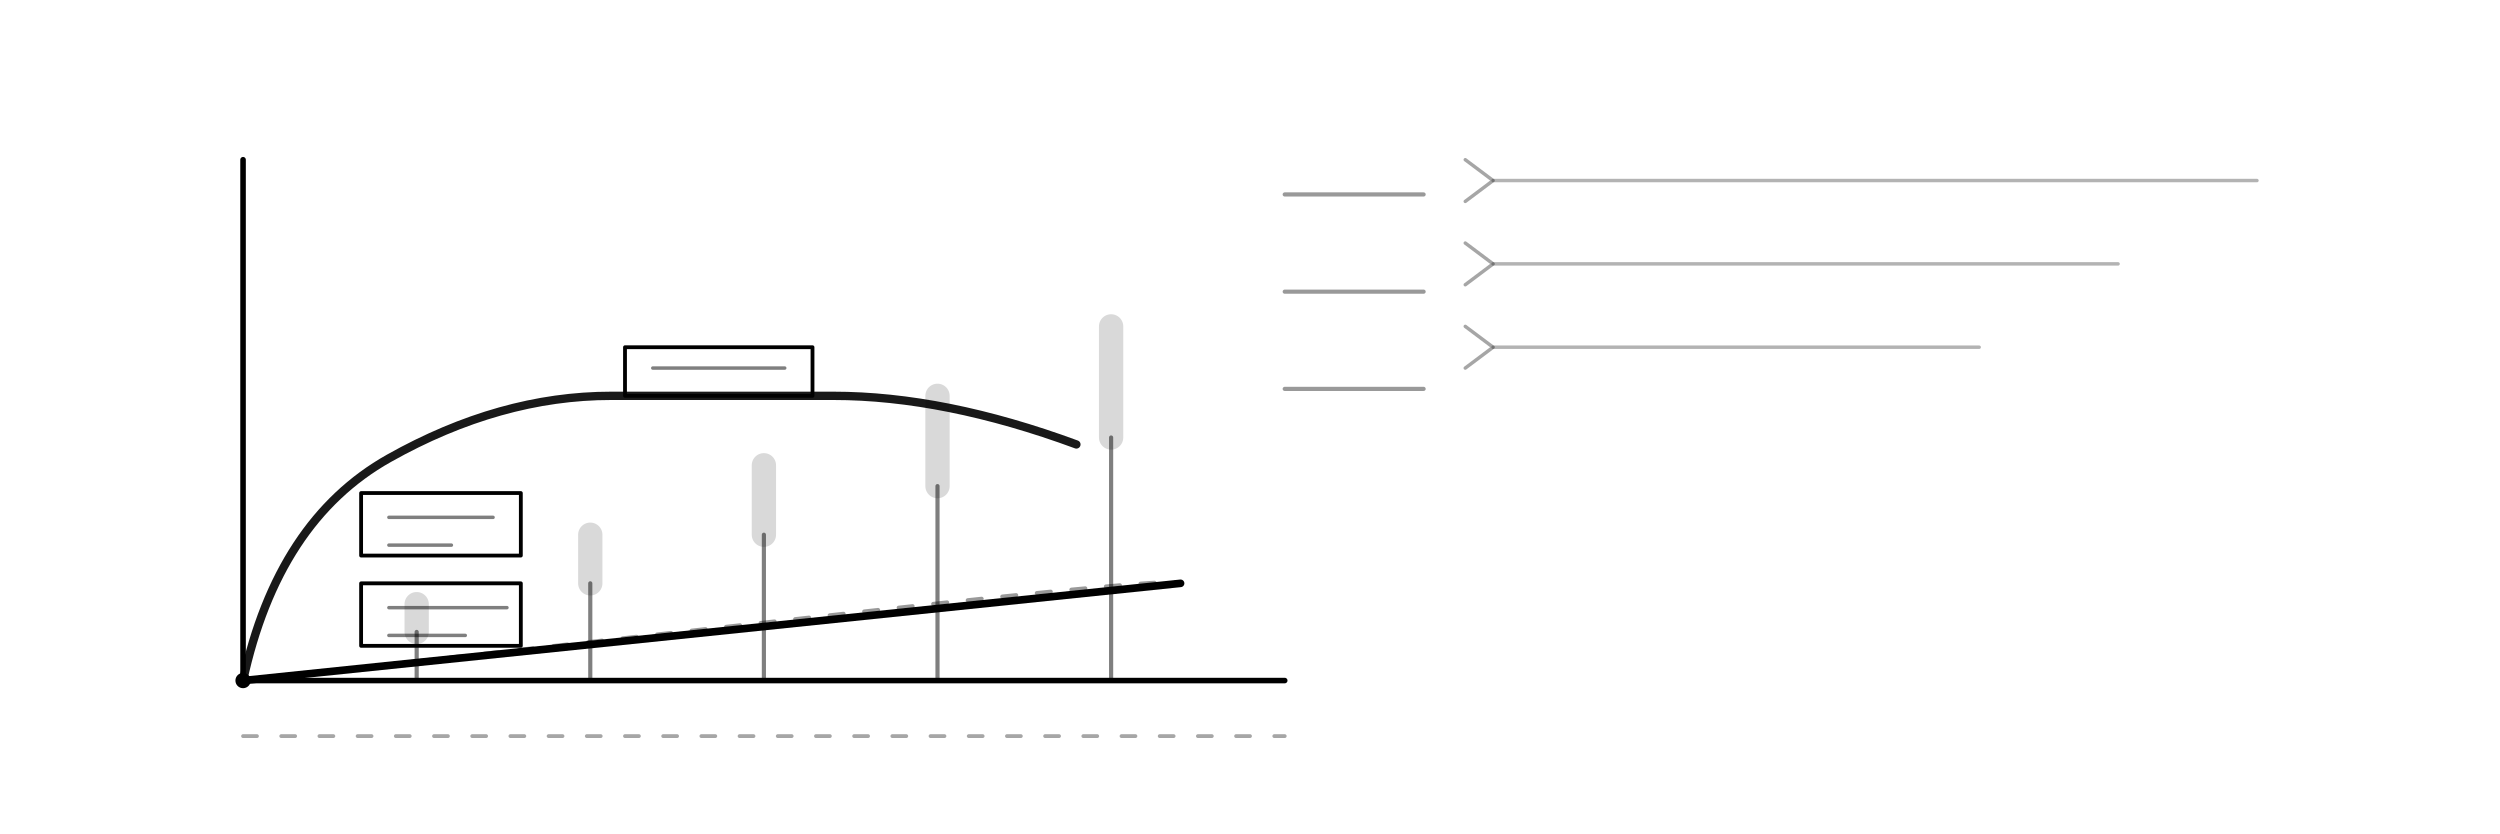
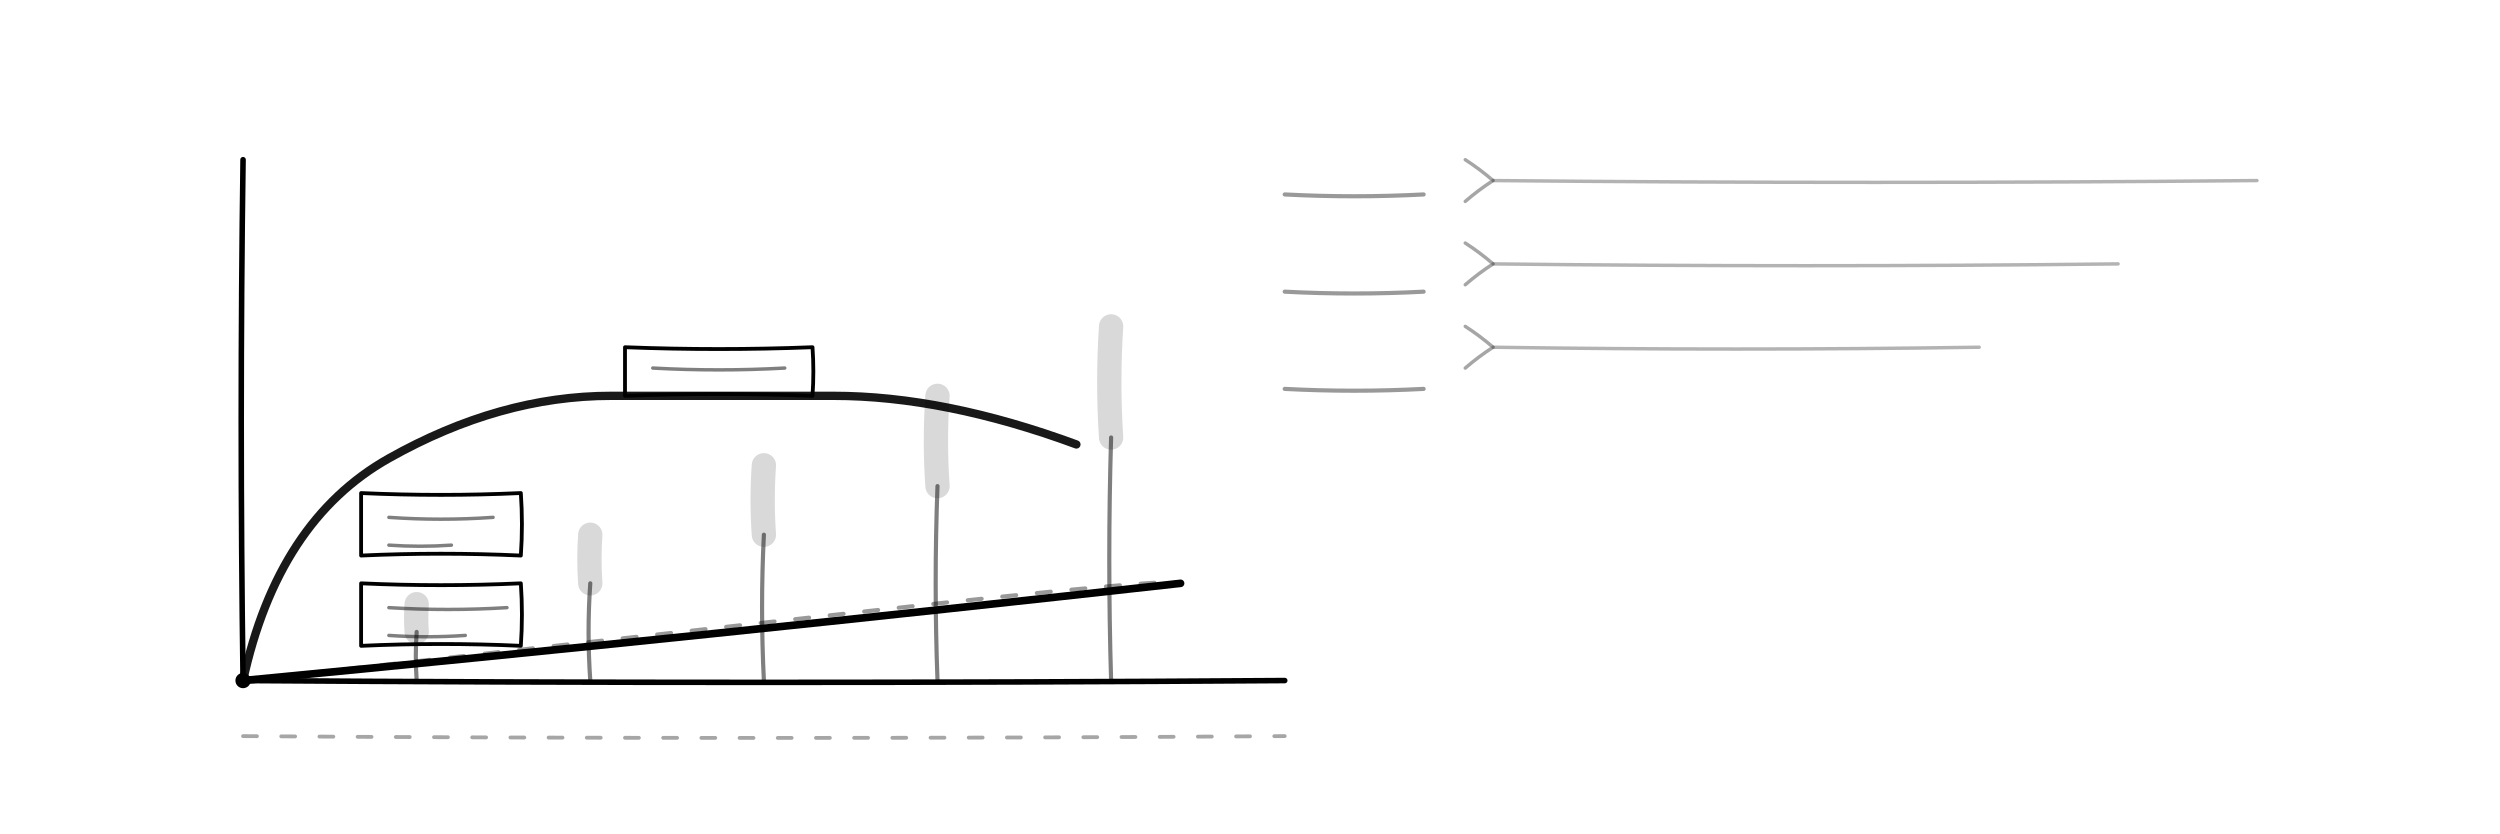
- <svg viewBox="0 0 720 240" fill="none" stroke="currentColor" stroke-width="2" stroke-linecap="round" stroke-linejoin="round">
-   <path d="M70 196V46M70 196h300" stroke-width="1.6" />
-   <path d="M70 196L340 168" stroke-width="2.2" />
+ <svg xmlns="http://www.w3.org/2000/svg" viewBox="0 0 720 240" fill="none" stroke="currentColor" stroke-width="2" stroke-linecap="round" stroke-linejoin="round">
+   <path d="M70 196q-1.05 -75 0 -150M70 196q150 1.05 300 0" stroke-width="1.6" />
+   <path d="M70 196q135.11 -12.96 270 -28" stroke-width="2.2" />
  <path d="M70 196q90-10 180-20t90-8" stroke-width="1.2" stroke-dasharray="4 6" opacity=".4" />
-   <path d="M120 196v-14M170 196v-28M220 196v-42M270 196v-56M320 196v-70" stroke-width="1.2" opacity=".5" />
-   <path d="M120 182v-8M170 168v-14M220 154v-20M270 140v-26M320 126v-32" stroke-width="7" opacity=".15" />
+   <path d="M120 196q-0.49 -7 0 -14M170 196q-0.98 -14 0 -28M220 196q-1.05 -21 0 -42M270 196q-1.05 -28 0 -56M320 196q-1.05 -35 0 -70" stroke-width="1.2" opacity=".5" />
+   <path d="M120 182q-0.28 -4 0 -8M170 168q-0.49 -7 0 -14M220 154q-0.7 -10 0 -20M270 140q-0.91 -13 0 -26M320 126q-1.05 -16 0 -32" stroke-width="7" opacity=".15" />
  <path d="M70 196q10-46 42-64t64-18 64 0 70 14" stroke-width="2.4" stroke-dasharray="2 0" opacity=".9" />
-   <path d="M370 56h40M370 84h40M370 112h40" stroke-width="1.2" opacity=".4" />
-   <path d="M430 52h220M430 76h180M430 100h140" stroke-width="1" opacity=".3" />
-   <path d="M430 52l-8-6M430 52l-8 6M430 76l-8-6M430 76l-8 6M430 100l-8-6M430 100l-8 6" stroke-width="1" opacity=".35" />
-   <path d="M104 142h46v18h-46zM104 168h46v18h-46z" stroke-width="1.1" />
-   <path d="M112 149h30M112 157h18M112 175h34M112 183h22" stroke-width="1" opacity=".5" />
-   <path d="M180 100h54v14h-54z" stroke-width="1.1" />
-   <path d="M188 106h38" stroke-width="1" opacity=".5" />
-   <path d="M70 212h300" stroke-width="1.1" stroke-dasharray="4 7" opacity=".35" />
+   <path d="M370 56q20 1.05 40 0M370 84q20 1.05 40 0M370 112q20 1.05 40 0" stroke-width="1.2" opacity=".4" />
+   <path d="M430 52q110 1.05 220 0M430 76q90 1.05 180 0M430 100q70 1.05 140 0" stroke-width="1" opacity=".3" />
+   <path d="M430 52q-3.79 -3.28 -8 -6M430 52q-4.21 2.72 -8 6M430 76q-3.79 -3.28 -8 -6M430 76q-4.21 2.72 -8 6M430 100q-3.79 -3.28 -8 -6M430 100q-4.21 2.72 -8 6" stroke-width="1" opacity=".35" />
+   <path d="M104 142q23 1.05 46 0q0.63 9 0 18q-23 -1.05 -46 0ZM104 168q23 1.05 46 0q0.63 9 0 18q-23 -1.05 -46 0Z" stroke-width="1.1" />
+   <path d="M112 149q15 1.05 30 0M112 157q9 0.63 18 0M112 175q17 1.05 34 0M112 183q11 0.77 22 0" stroke-width="1" opacity=".5" />
+   <path d="M180 100q27 1.05 54 0q0.49 7 0 14q-27 -1.05 -54 0Z" stroke-width="1.1" />
+   <path d="M188 106q19 1.05 38 0" stroke-width="1" opacity=".5" />
+   <path d="M70 212q150 1.05 300 0" stroke-width="1.1" stroke-dasharray="4 7" opacity=".35" />
  <circle cx="70" cy="196" r="2.2" fill="currentColor" stroke="none" />
</svg>
